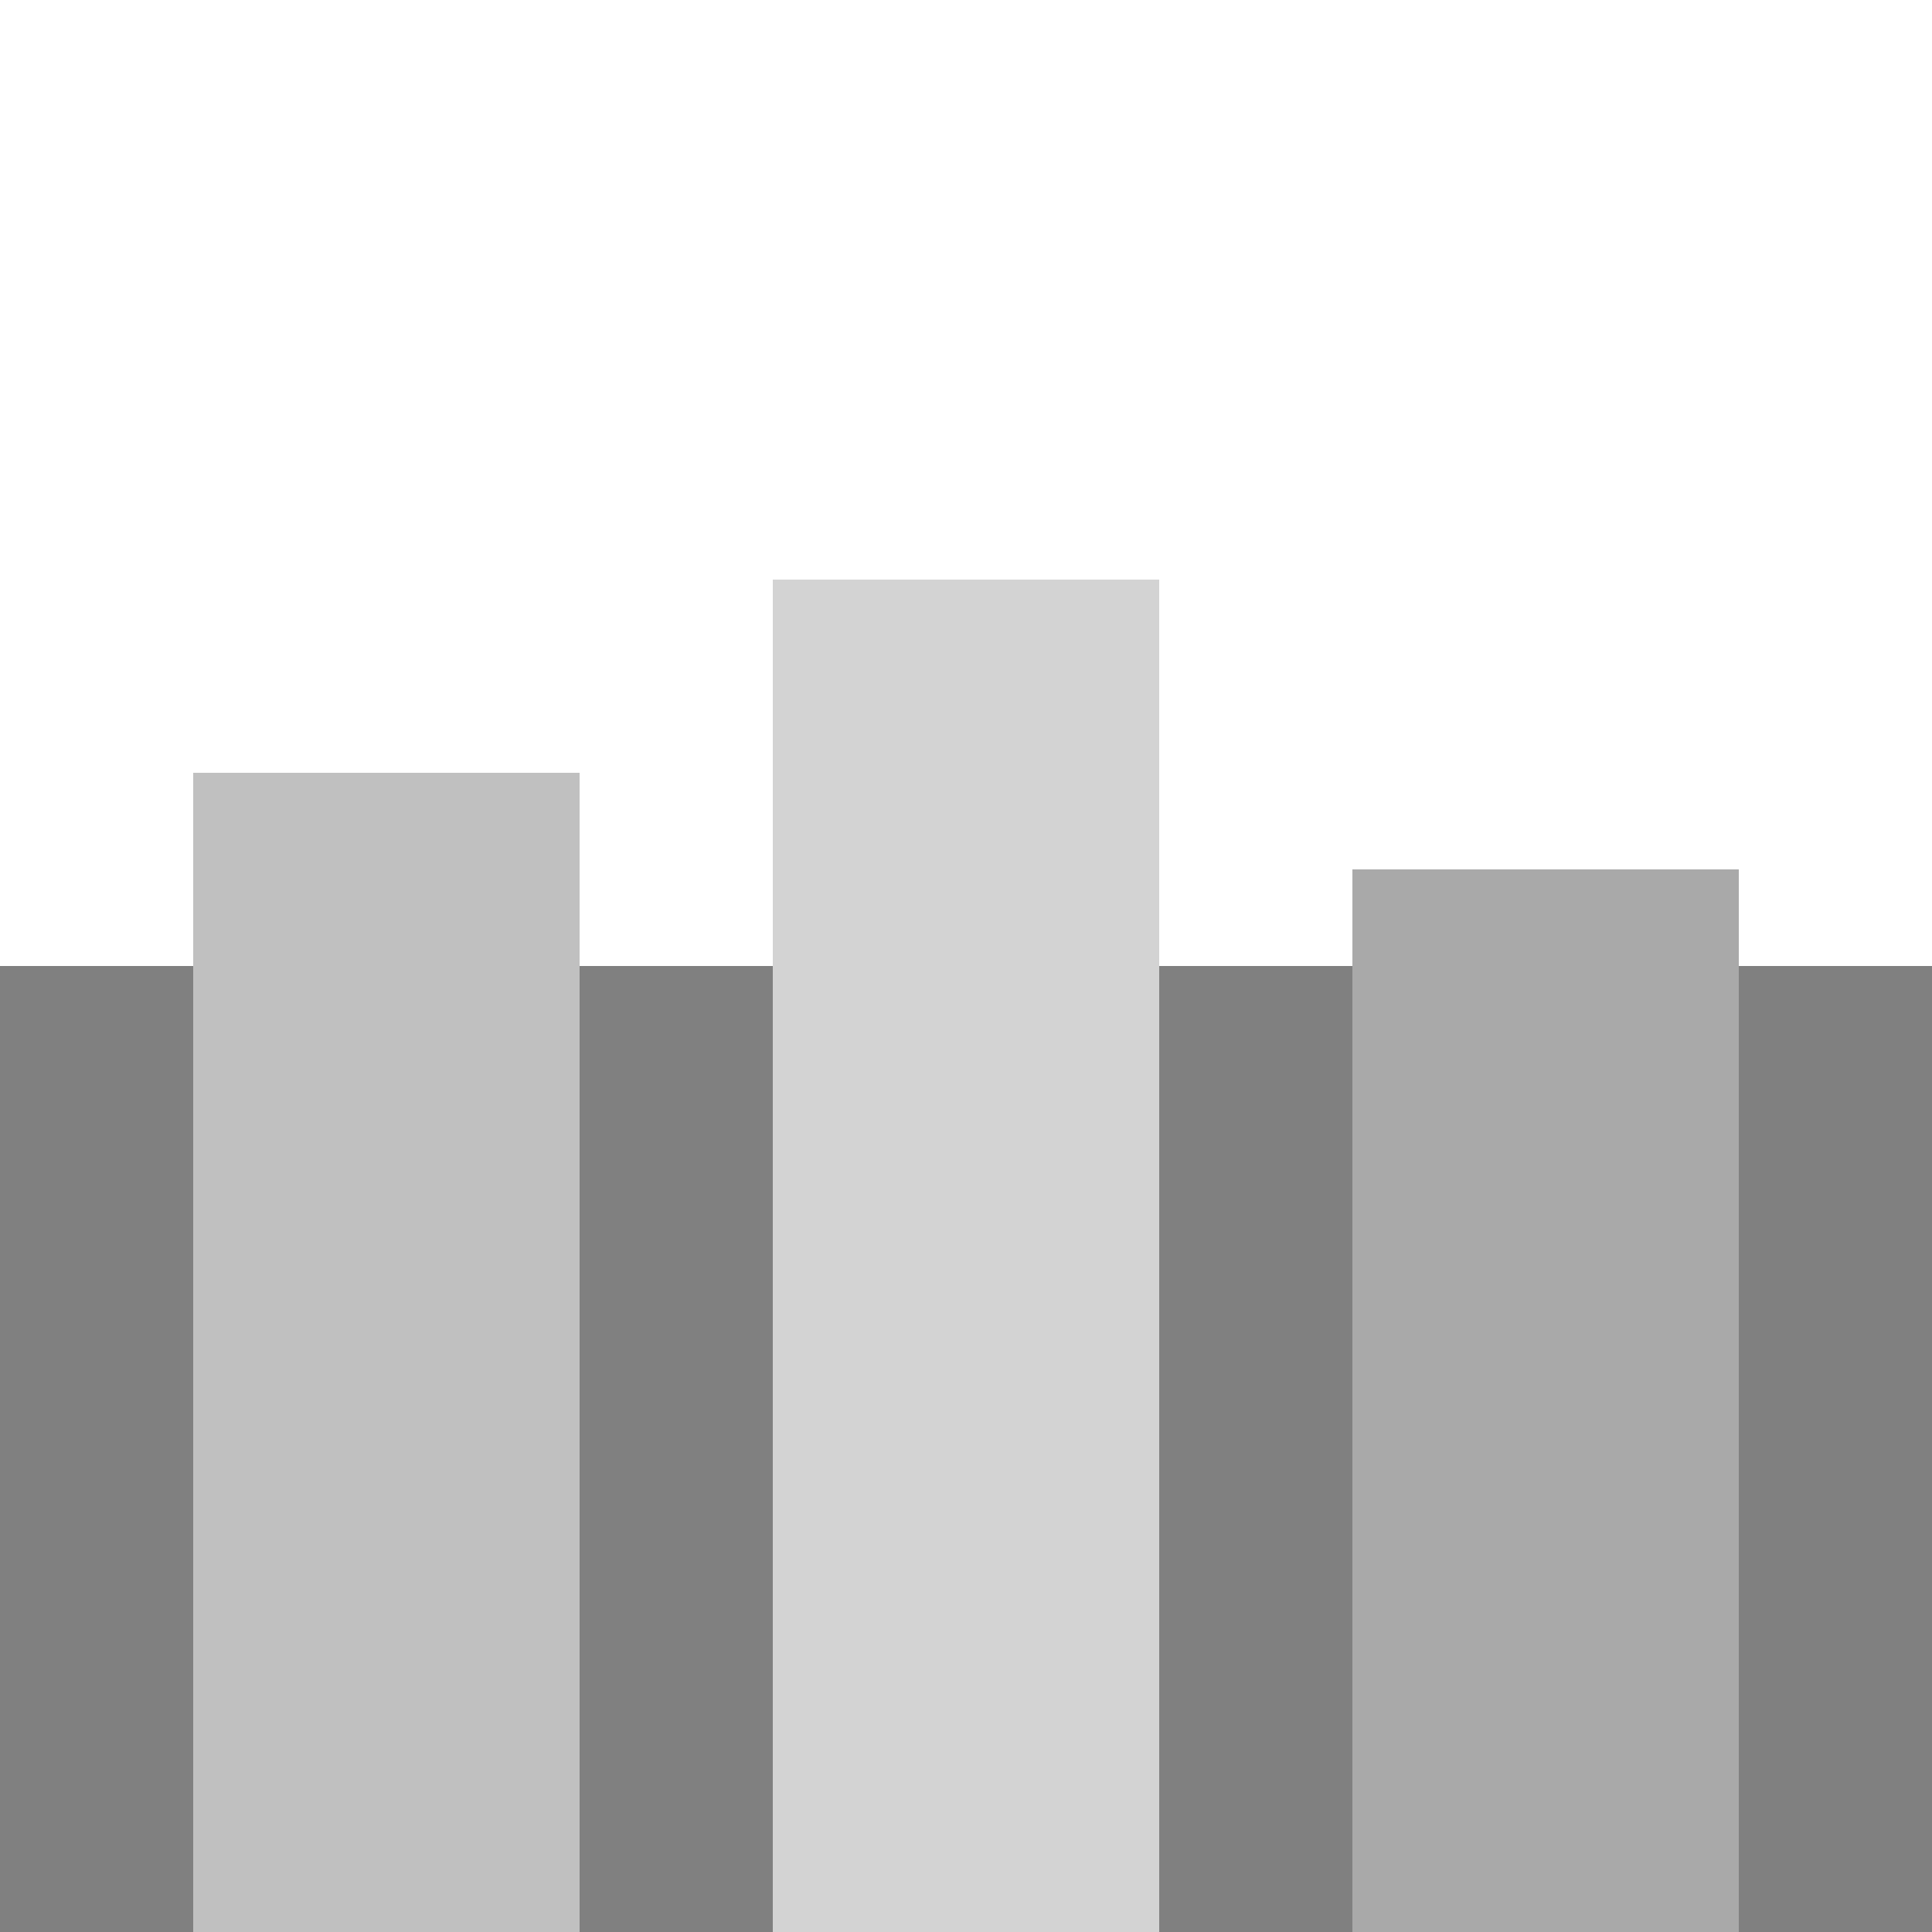
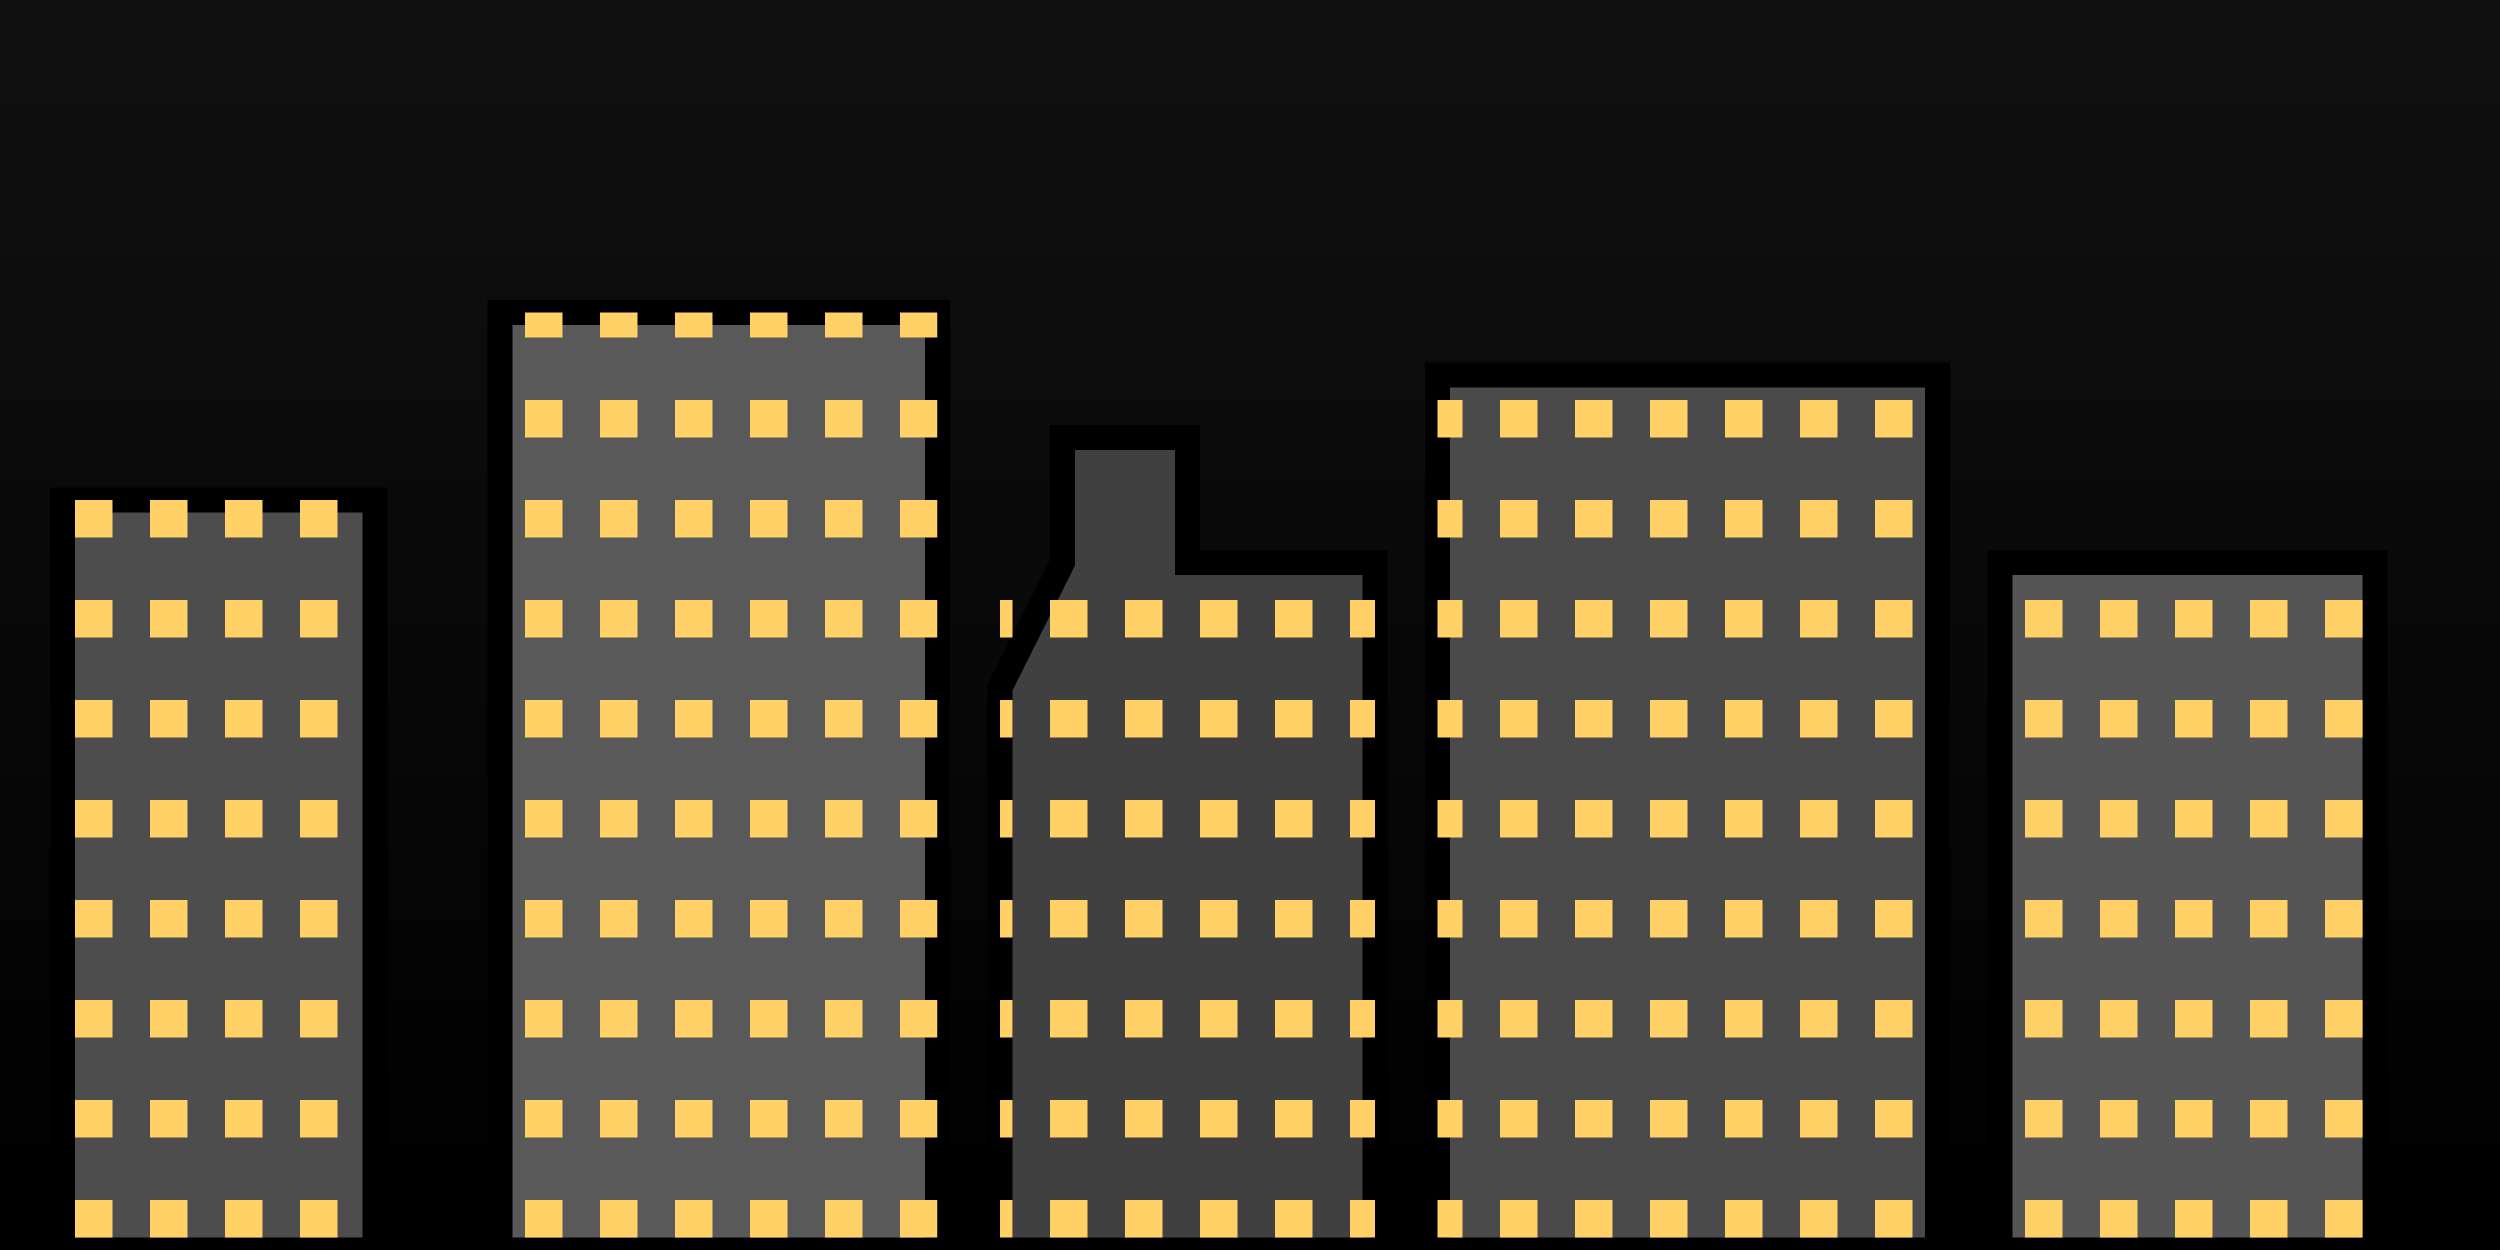
- <svg xmlns="http://www.w3.org/2000/svg" viewBox="0 0 100 100">
-   <rect x="0" y="50" width="100" height="50" fill="gray" />
-   <rect x="10" y="40" width="20" height="60" fill="silver" />
-   <rect x="40" y="30" width="20" height="70" fill="lightgray" />
-   <rect x="70" y="45" width="20" height="55" fill="darkgray" />
+ <svg xmlns="http://www.w3.org/2000/svg" viewBox="0 0 200 100">
+   <defs>
+     <linearGradient id="night" x1="0" y1="0" x2="0" y2="1">
+       <stop offset="0%" stop-color="#111" />
+       <stop offset="100%" stop-color="#000" />
+     </linearGradient>
+     <pattern id="windows" width="6" height="8" patternUnits="userSpaceOnUse">
+       <rect width="3" height="3" fill="#ffd166" />
+     </pattern>
+   </defs>
+   <rect width="200" height="100" fill="url(#night)" />
+   <g stroke="#000" stroke-width="2">
+     <rect x="5" y="40" width="25" height="60" fill="#4d4d4d" />
+     <rect x="40" y="25" width="35" height="75" fill="#595959" />
+     <polygon points="80,55 80,100 110,100 110,45 95,45 95,35 85,35 85,45" fill="#404040" />
+     <rect x="115" y="30" width="40" height="70" fill="#4a4a4a" />
+     <rect x="160" y="45" width="30" height="55" fill="#555" />
+   </g>
+   <g fill="url(#windows)">
+     <rect x="5" y="40" width="25" height="60" />
+     <rect x="40" y="25" width="35" height="75" />
+     <rect x="80" y="45" width="30" height="55" />
+     <rect x="115" y="30" width="40" height="70" />
+     <rect x="160" y="45" width="30" height="55" />
+   </g>
</svg>
